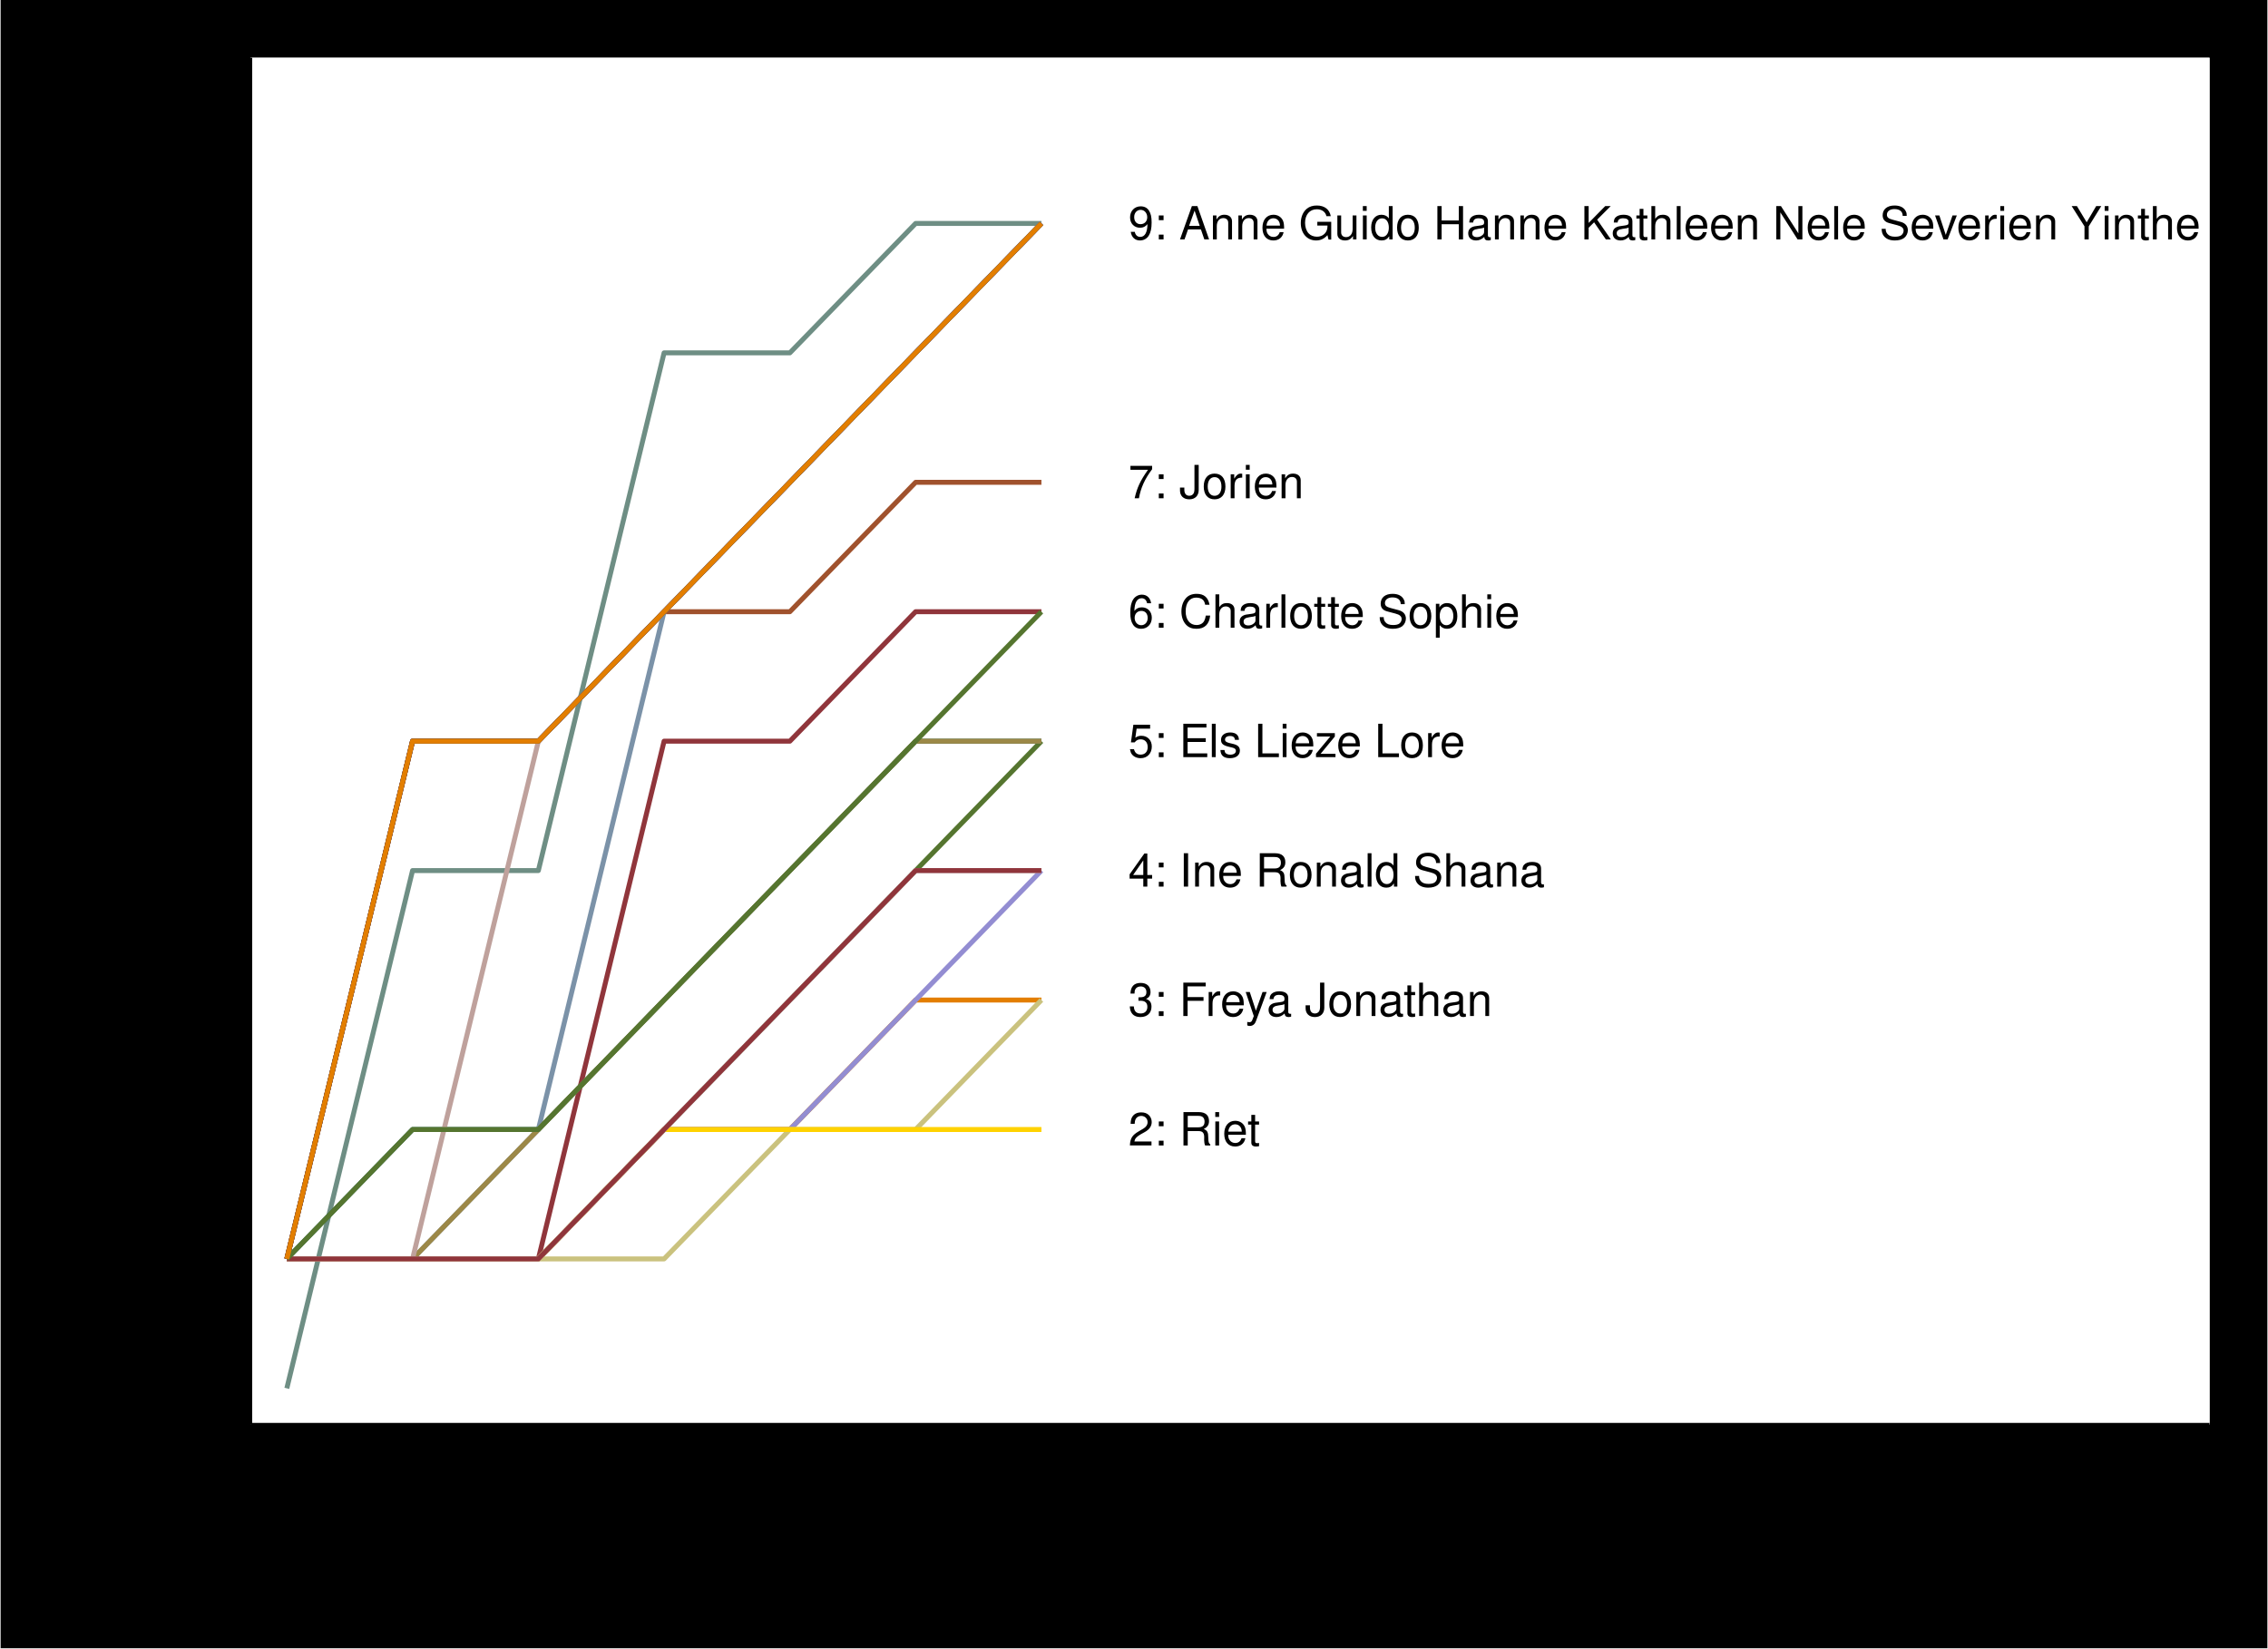
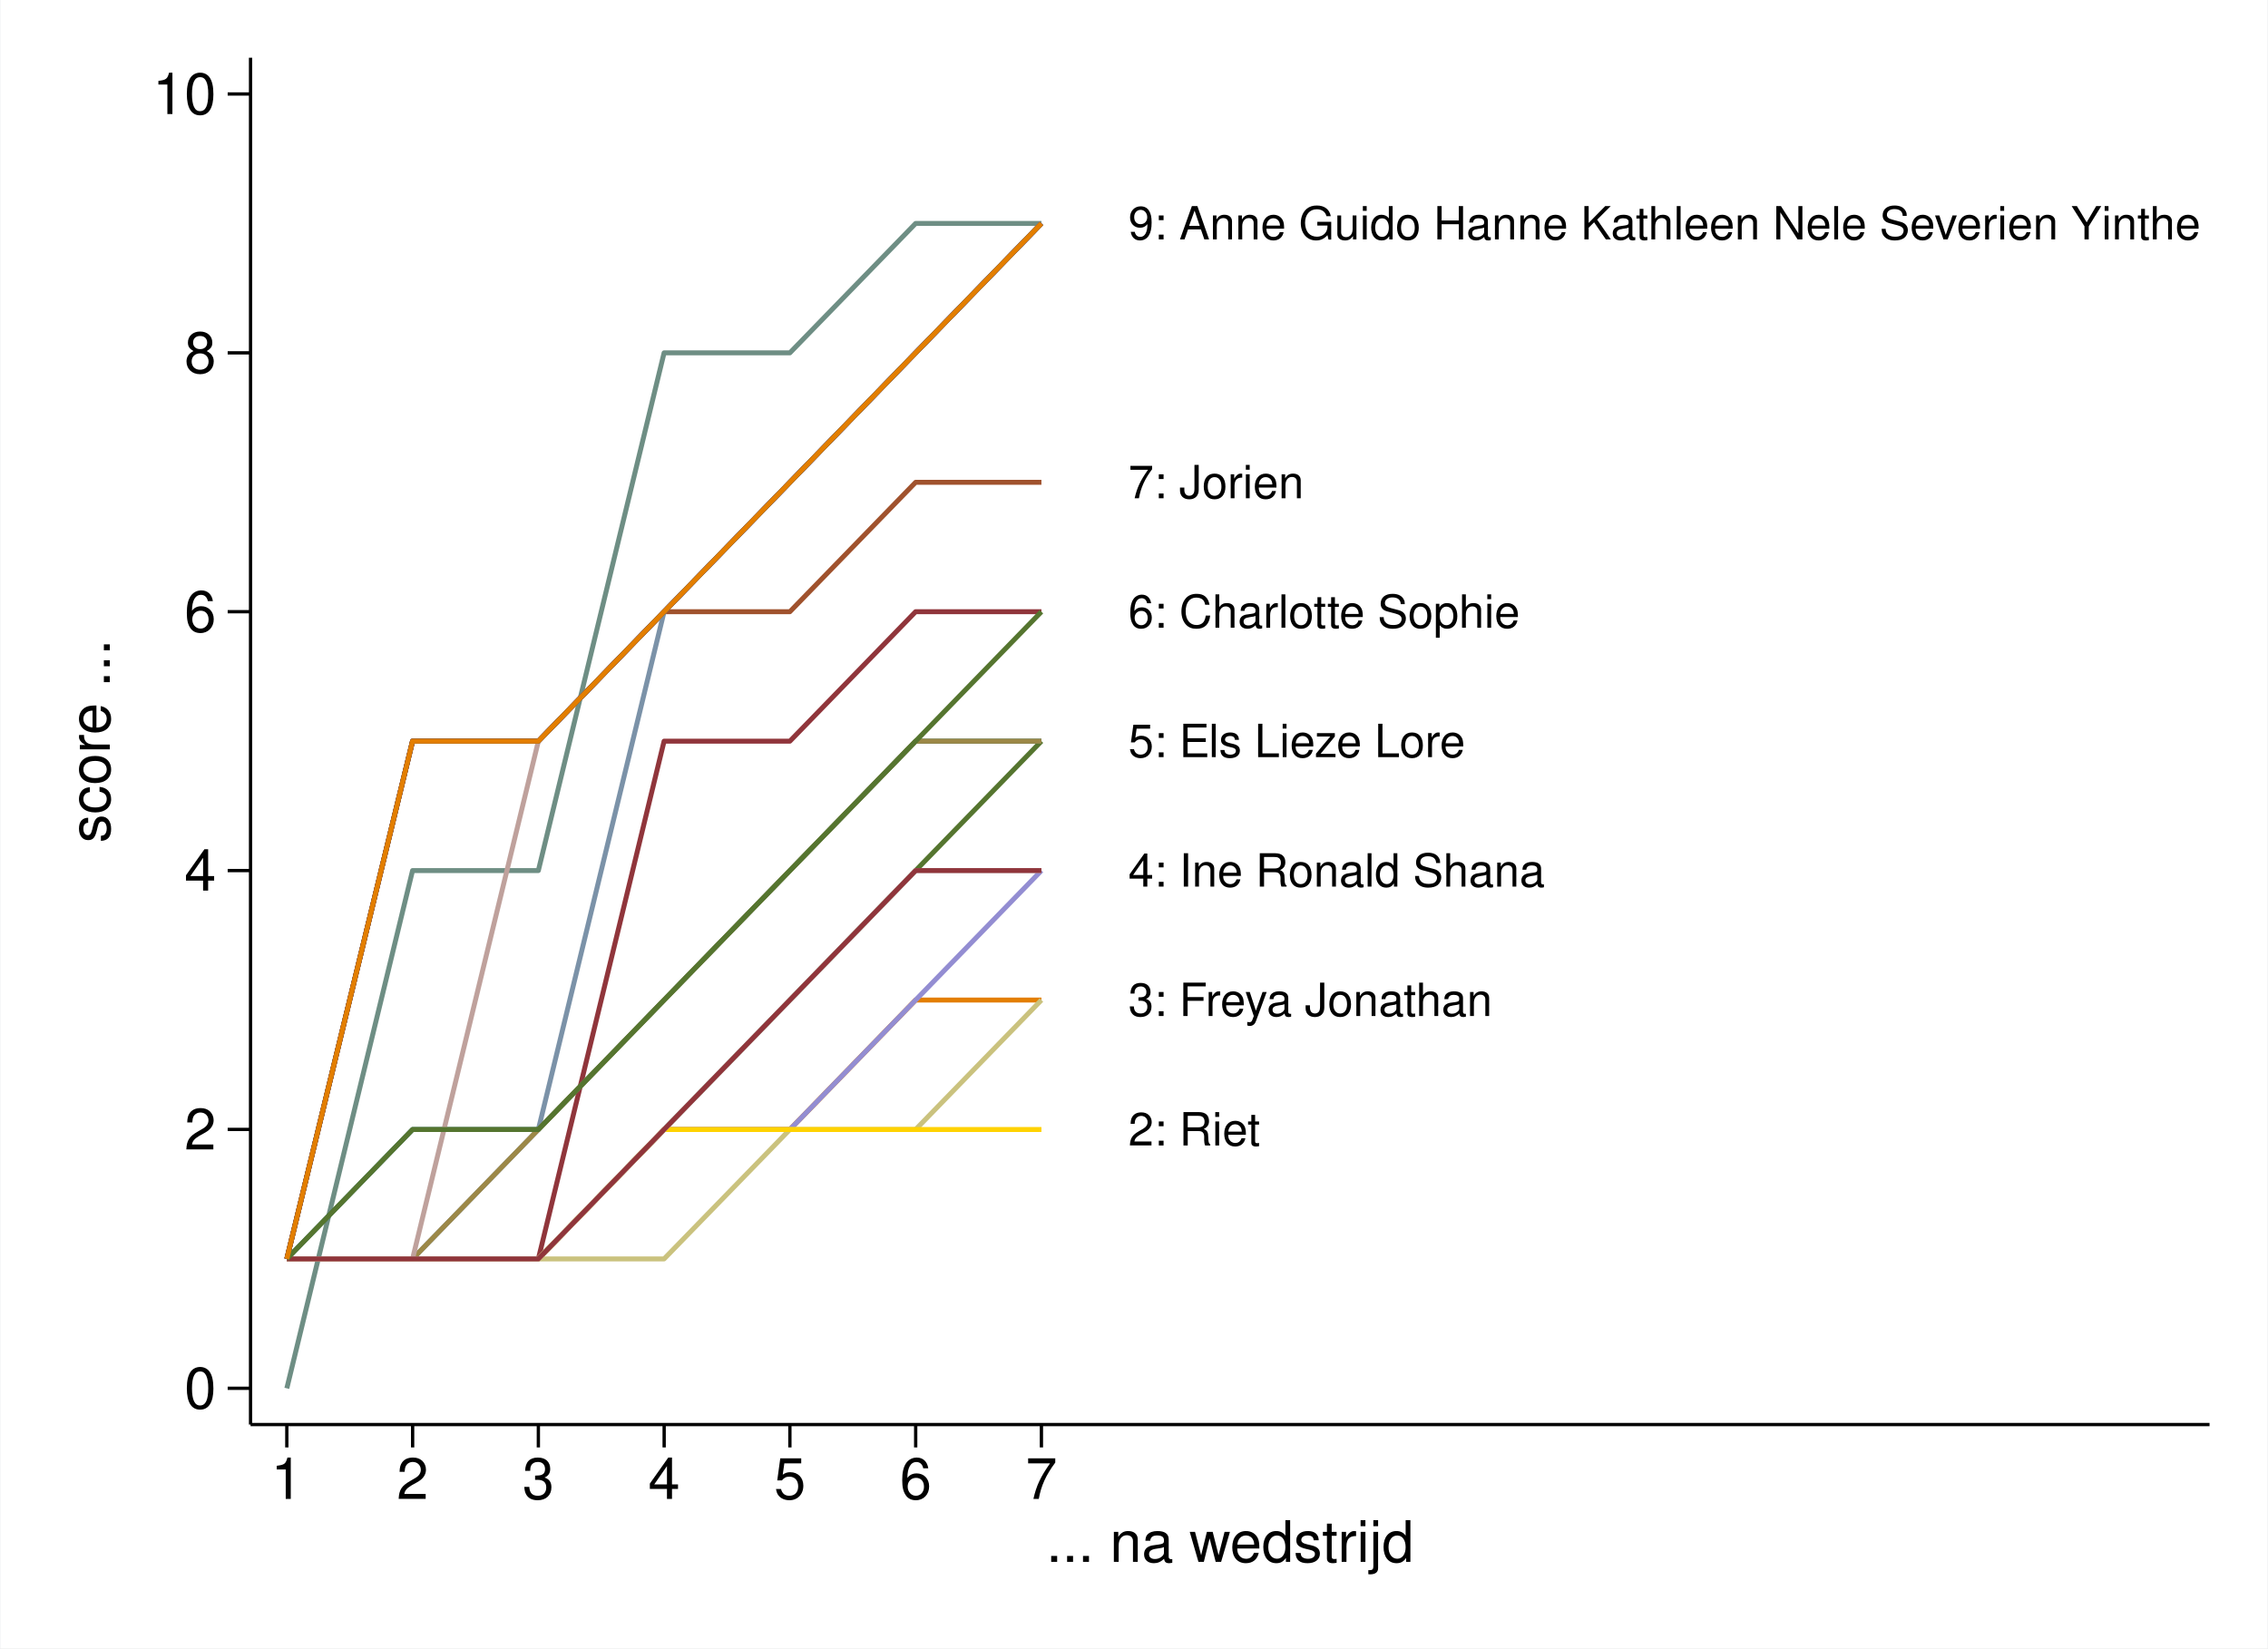
<svg xmlns="http://www.w3.org/2000/svg" version="1.1" width="1080px" height="785px" viewBox="0 0 3960 2880">
-   <rect x="0" y="0" width="3960" height="2880" style="fill:#000000;stroke:none" />
-   <rect x="0.00" y="0.00" width="3959.88" height="2880.00" style="fill:#FFFFFF;fill-opacity:0.00" />
-   <rect x="2.88" y="2.88" width="3954.12" height="2874.24" style="fill:none;stroke:#FFFFFF;stroke-opacity:0.00;stroke-width:5.76" />
+   <rect x="0" y="0" width="3960" height="2880" style="fill:#EAF2F3;stroke:none" />
+   <rect x="0.00" y="0.00" width="3959.88" height="2880.00" style="fill:#FFFFFF" />
+   <rect x="2.88" y="2.88" width="3954.12" height="2874.24" style="fill:none;stroke:#FFFFFF;stroke-width:5.76" />
  <rect x="436.59" y="100.86" width="3422.43" height="2388.33" style="fill:#FFFFFF" />
  <rect x="439.47" y="103.74" width="3416.67" height="2382.57" style="fill:none;stroke:#FFFFFF;stroke-width:5.76" />
  <path d=" M499.95 2199.72 L719.61 1295.08 L939.39 1295.08 L1159.04 1068.86 L1378.82 842.76 L1598.48 616.54 L1818.26 390.44" stroke-linejoin="round" style="fill:none;stroke:#1A476F;stroke-width:8.64" />
  <path d=" M499.95 2199.72 L719.61 2199.72 L939.39 2199.72 L1159.04 1295.08 L1378.82 1295.08 L1598.48 1068.86 L1818.26 1068.86" stroke-linejoin="round" style="fill:none;stroke:#90353B;stroke-width:8.64" />
  <path d=" M499.95 2199.72 L719.61 2199.72 L939.39 2199.72 L1159.04 1973.63 L1378.82 1747.40 L1598.48 1521.18 L1818.26 1295.08" stroke-linejoin="round" style="fill:none;stroke:#55752F;stroke-width:8.64" />
  <path d=" M499.95 2199.72 L719.61 2199.72 L939.39 2199.72 L1159.04 1973.63 L1378.82 1973.63 L1598.48 1747.40 L1818.26 1747.40" stroke-linejoin="round" style="fill:none;stroke:#E37E00;stroke-width:8.64" />
  <path d=" M499.95 2425.95 L719.61 1521.18 L939.39 1521.18 L1159.04 616.54 L1378.82 616.54 L1598.48 390.44 L1818.26 390.44" stroke-linejoin="round" style="fill:none;stroke:#6E8E84;stroke-width:8.64" />
  <path d=" M499.95 2199.72 L719.61 1295.08 L939.39 1295.08 L1159.04 1068.86 L1378.82 842.76 L1598.48 616.54 L1818.26 390.44" stroke-linejoin="round" style="fill:none;stroke:#C10534;stroke-width:8.64" />
  <path d=" M499.95 2199.72 L719.61 2199.72 L939.39 2199.72 L1159.04 1973.63 L1378.82 1973.63 L1598.48 1747.40 L1818.26 1521.18" stroke-linejoin="round" style="fill:none;stroke:#938DD2;stroke-width:8.64" />
  <path d=" M499.95 2199.72 L719.61 2199.72 L939.39 2199.72 L1159.04 2199.72 L1378.82 1973.63 L1598.48 1973.63 L1818.26 1747.40" stroke-linejoin="round" style="fill:none;stroke:#CAC27E;stroke-width:8.64" />
  <path d=" M499.95 2199.72 L719.61 1295.08 L939.39 1295.08 L1159.04 1068.86 L1378.82 1068.86 L1598.48 842.76 L1818.26 842.76" stroke-linejoin="round" style="fill:none;stroke:#A0522D;stroke-width:8.64" />
  <path d=" M499.95 2199.72 L719.61 2199.72 L939.39 1973.63 L1159.04 1068.86 L1378.82 842.76 L1598.48 616.54 L1818.26 390.44" stroke-linejoin="round" style="fill:none;stroke:#7B92A8;stroke-width:8.64" />
  <path d=" M499.95 2199.72 L719.61 1973.63 L939.39 1973.63 L1159.04 1747.40 L1378.82 1521.18 L1598.48 1295.08 L1818.26 1295.08" stroke-linejoin="round" style="fill:none;stroke:#2D6D66;stroke-width:8.64" />
  <path d=" M499.95 2199.72 L719.61 2199.72 L939.39 1973.63 L1159.04 1747.40 L1378.82 1521.18 L1598.48 1295.08 L1818.26 1295.08" stroke-linejoin="round" style="fill:none;stroke:#9C8847;stroke-width:8.64" />
  <path d=" M499.95 2199.72 L719.61 2199.72 L939.39 1295.08 L1159.04 1068.86 L1378.82 842.76 L1598.48 616.54 L1818.26 390.44" stroke-linejoin="round" style="fill:none;stroke:#BFA19C;stroke-width:8.64" />
  <path d=" M499.95 2199.72 L719.61 2199.72 L939.39 2199.72 L1159.04 1973.63 L1378.82 1973.63 L1598.48 1973.63 L1818.26 1973.63" stroke-linejoin="round" style="fill:none;stroke:#FFD200;stroke-width:8.64" />
  <path d=" M499.95 2199.72 L719.61 2199.72 L939.39 2199.72 L1159.04 1973.63 L1378.82 1747.40 L1598.48 1521.18 L1818.26 1521.18" stroke-linejoin="round" style="fill:none;stroke:#D9E6EB;stroke-width:8.64" />
  <path d=" M499.95 2199.72 L719.61 1295.08 L939.39 1295.08 L1159.04 1068.86 L1378.82 842.76 L1598.48 616.54 L1818.26 390.44" stroke-linejoin="round" style="fill:none;stroke:#1A476F;stroke-width:8.64" />
  <path d=" M499.95 2199.72 L719.61 2199.72 L939.39 2199.72 L1159.04 1973.63 L1378.82 1747.40 L1598.48 1521.18 L1818.26 1521.18" stroke-linejoin="round" style="fill:none;stroke:#90353B;stroke-width:8.64" />
  <path d=" M499.95 2199.72 L719.61 1973.63 L939.39 1973.63 L1159.04 1747.40 L1378.82 1521.18 L1598.48 1295.08 L1818.26 1068.86" stroke-linejoin="round" style="fill:none;stroke:#55752F;stroke-width:8.64" />
  <path d=" M499.95 2199.72 L719.61 1295.08 L939.39 1295.08 L1159.04 1068.86 L1378.82 842.76 L1598.48 616.54 L1818.26 390.44" stroke-linejoin="round" style="fill:none;stroke:#E37E00;stroke-width:8.64" />
  <text x="1970.10" y="2001.51" style="font-family:'Helvetica';font-size:79.94px;fill:#000000">2: Riet</text>
  <text x="1970.10" y="1775.29" style="font-family:'Helvetica';font-size:79.94px;fill:#000000">3: Freya Jonathan</text>
  <text x="1970.10" y="1549.19" style="font-family:'Helvetica';font-size:79.94px;fill:#000000">4: Ine Ronald Shana</text>
  <text x="1970.10" y="1322.97" style="font-family:'Helvetica';font-size:79.94px;fill:#000000">5: Els Lieze Lore</text>
  <text x="1970.10" y="1096.87" style="font-family:'Helvetica';font-size:79.94px;fill:#000000">6: Charlotte Sophie</text>
  <text x="1970.10" y="870.65" style="font-family:'Helvetica';font-size:79.94px;fill:#000000">7: Jorien</text>
  <text x="1970.10" y="418.33" style="font-family:'Helvetica';font-size:79.94px;fill:#000000">9: Anne Guido Hanne Kathleen Nele Severien Yinthe</text>
  <line x1="436.59" y1="2489.19" x2="436.59" y2="100.86" style="stroke:#000000;stroke-width:5.76" />
  <line x1="436.59" y1="2425.82" x2="396.62" y2="2425.82" style="stroke:#000000;stroke-width:5.76" />
  <text x="376.57" y="2460.85" style="font-family:'Helvetica';font-size:99.99px;fill:#000000" text-anchor="end">0</text>
  <line x1="436.59" y1="1973.50" x2="396.62" y2="1973.50" style="stroke:#000000;stroke-width:5.76" />
  <text x="376.57" y="2008.53" style="font-family:'Helvetica';font-size:99.99px;fill:#000000" text-anchor="end">2</text>
  <line x1="436.59" y1="1521.18" x2="396.62" y2="1521.18" style="stroke:#000000;stroke-width:5.76" />
  <text x="376.57" y="1556.21" style="font-family:'Helvetica';font-size:99.99px;fill:#000000" text-anchor="end">4</text>
  <line x1="436.59" y1="1068.86" x2="396.62" y2="1068.86" style="stroke:#000000;stroke-width:5.76" />
  <text x="376.57" y="1103.89" style="font-family:'Helvetica';font-size:99.99px;fill:#000000" text-anchor="end">6</text>
  <line x1="436.59" y1="616.54" x2="396.62" y2="616.54" style="stroke:#000000;stroke-width:5.76" />
  <text x="376.57" y="651.57" style="font-family:'Helvetica';font-size:99.99px;fill:#000000" text-anchor="end">8</text>
  <line x1="436.59" y1="164.22" x2="396.62" y2="164.22" style="stroke:#000000;stroke-width:5.76" />
  <text x="376.57" y="199.25" style="font-family:'Helvetica';font-size:99.99px;fill:#000000" text-anchor="end">10</text>
  <text x="190.71" y="1294.96" style="font-family:'Helvetica';font-size:99.99px;fill:#000000" transform="rotate(-90 190.71,1294.96)" text-anchor="middle">score ...</text>
  <line x1="436.59" y1="2489.19" x2="3859.02" y2="2489.19" style="stroke:#000000;stroke-width:5.76" />
  <line x1="499.95" y1="2489.19" x2="499.95" y2="2529.16" style="stroke:#000000;stroke-width:5.76" />
  <text x="499.95" y="2619.14" style="font-family:'Helvetica';font-size:99.99px;fill:#000000" text-anchor="middle">1</text>
  <line x1="719.73" y1="2489.19" x2="719.73" y2="2529.16" style="stroke:#000000;stroke-width:5.76" />
  <text x="719.73" y="2619.14" style="font-family:'Helvetica';font-size:99.99px;fill:#000000" text-anchor="middle">2</text>
  <line x1="939.39" y1="2489.19" x2="939.39" y2="2529.16" style="stroke:#000000;stroke-width:5.76" />
  <text x="939.39" y="2619.14" style="font-family:'Helvetica';font-size:99.99px;fill:#000000" text-anchor="middle">3</text>
  <line x1="1159.17" y1="2489.19" x2="1159.17" y2="2529.16" style="stroke:#000000;stroke-width:5.76" />
  <text x="1159.17" y="2619.14" style="font-family:'Helvetica';font-size:99.99px;fill:#000000" text-anchor="middle">4</text>
  <line x1="1378.82" y1="2489.19" x2="1378.82" y2="2529.16" style="stroke:#000000;stroke-width:5.76" />
  <text x="1378.82" y="2619.14" style="font-family:'Helvetica';font-size:99.99px;fill:#000000" text-anchor="middle">5</text>
  <line x1="1598.60" y1="2489.19" x2="1598.60" y2="2529.16" style="stroke:#000000;stroke-width:5.76" />
  <text x="1598.60" y="2619.14" style="font-family:'Helvetica';font-size:99.99px;fill:#000000" text-anchor="middle">6</text>
  <line x1="1818.26" y1="2489.19" x2="1818.26" y2="2529.16" style="stroke:#000000;stroke-width:5.76" />
  <text x="1818.26" y="2619.14" style="font-family:'Helvetica';font-size:99.99px;fill:#000000" text-anchor="middle">7</text>
  <text x="2147.80" y="2729.16" style="font-family:'Helvetica';font-size:99.99px;fill:#000000" text-anchor="middle">... na wedstrijd</text>
</svg>
